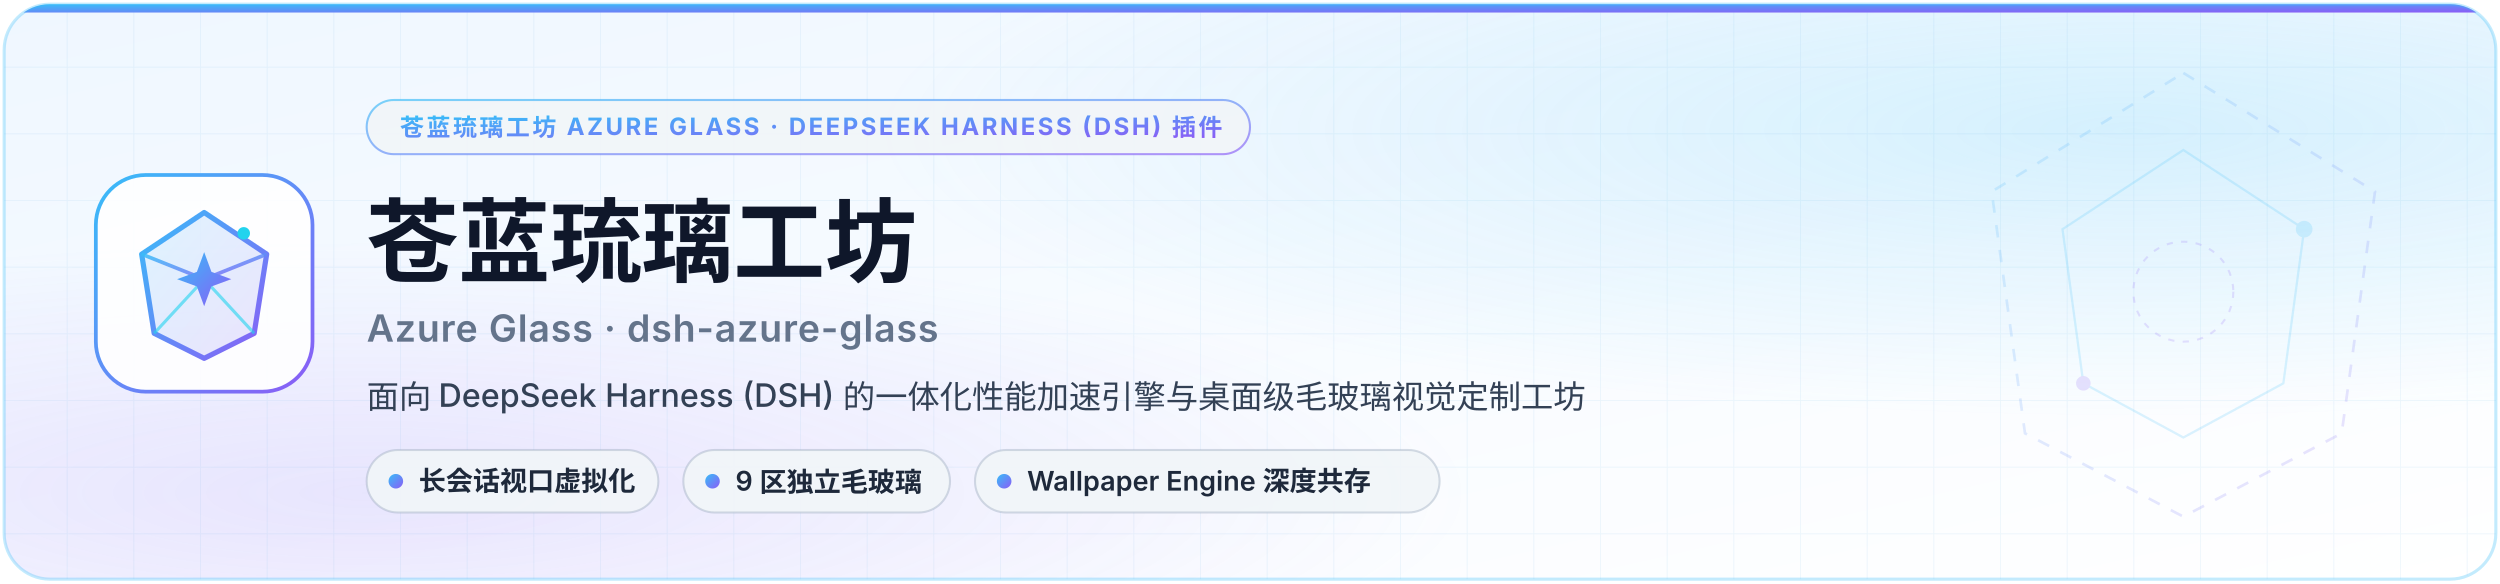
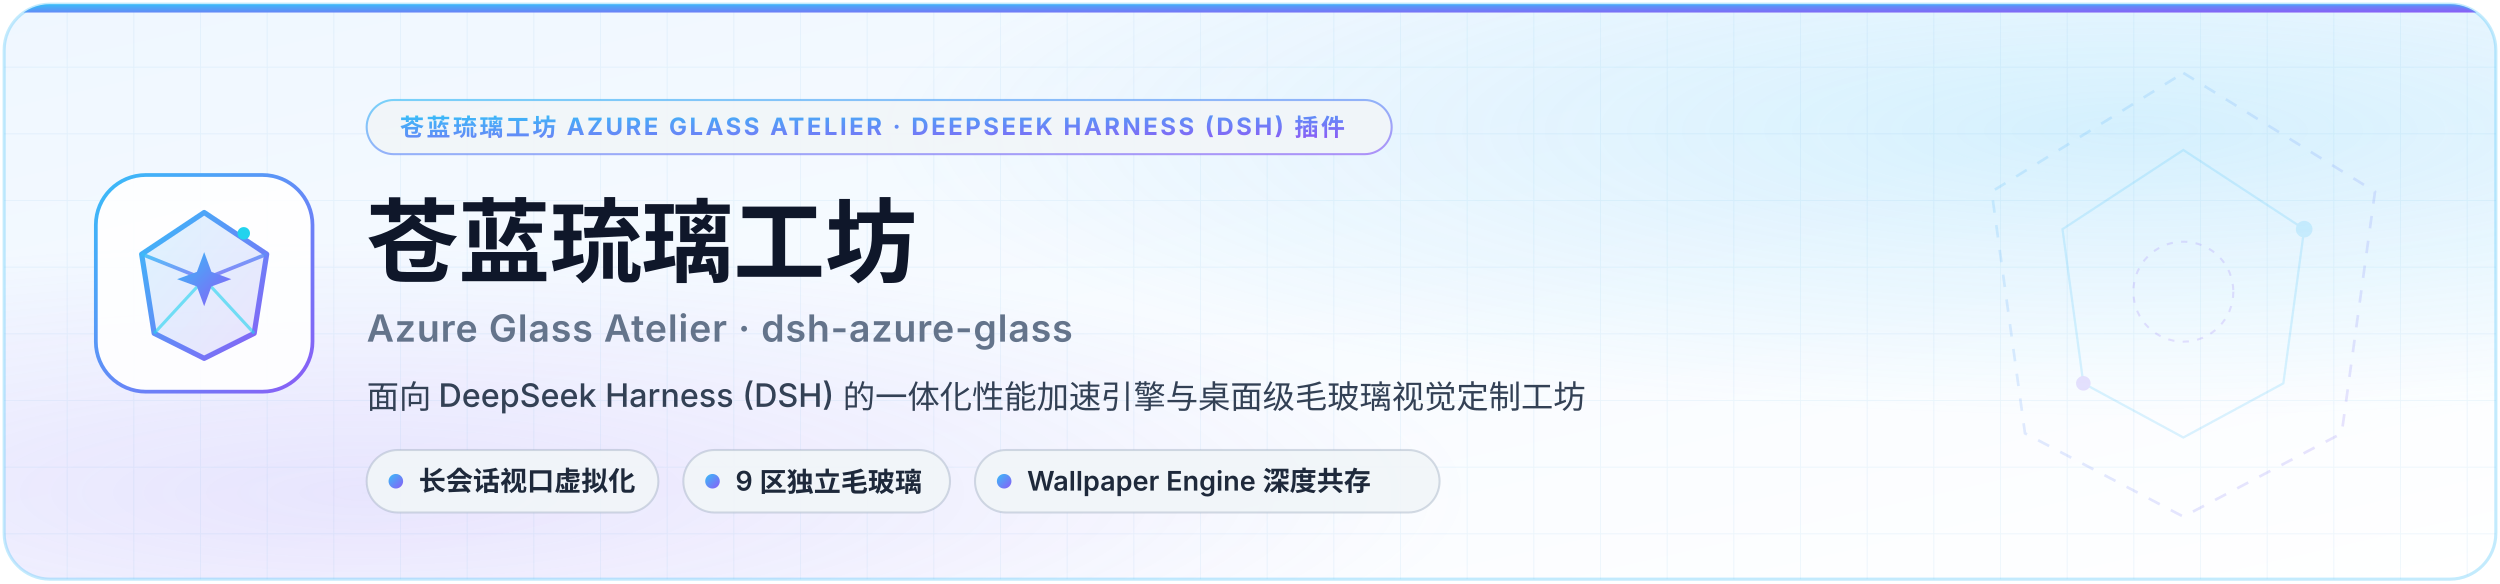
<svg xmlns="http://www.w3.org/2000/svg" viewBox="0 0 1200 280" width="1200" height="280" role="img" aria-label="苍蓝琉璃">
  <defs>
    <linearGradient id="bgGrad" x1="0%" y1="0%" x2="100%" y2="100%">
      <stop offset="0%" stop-color="#eff7ff" />
      <stop offset="100%" stop-color="#ffffff" />
    </linearGradient>
    <linearGradient id="accentGrad" x1="0%" y1="0%" x2="100%" y2="100%">
      <stop offset="0%" stop-color="#38bdf8" />
      <stop offset="100%" stop-color="#8b5cf6" />
    </linearGradient>
    <radialGradient id="glow1" cx="85%" cy="22%" r="50%">
      <stop offset="0%" stop-color="#38bdf8" stop-opacity="0.18" />
      <stop offset="100%" stop-color="#38bdf8" stop-opacity="0" />
    </radialGradient>
    <radialGradient id="glow2" cx="15%" cy="85%" r="44%">
      <stop offset="0%" stop-color="#8b5cf6" stop-opacity="0.14" />
      <stop offset="100%" stop-color="#8b5cf6" stop-opacity="0" />
    </radialGradient>
    <pattern id="gridPat" width="32" height="32" patternUnits="userSpaceOnUse">
      <path d="M 32 0 L 0 0 0 32" fill="none" stroke="#0284c7" stroke-width="0.8" stroke-opacity="0.07" />
    </pattern>
    <clipPath id="outerClip">
      <rect x="2" y="2" width="1196" height="276" rx="22" />
    </clipPath>
  </defs>
  <g clip-path="url(#outerClip)">
    <rect x="2" y="2" width="1196" height="276" rx="22" fill="url(#bgGrad)" />
    <rect x="2" y="2" width="1196" height="276" fill="url(#gridPat)" />
    <rect x="2" y="2" width="1196" height="276" fill="url(#glow1)" />
    <rect x="2" y="2" width="1196" height="276" fill="url(#glow2)" />
    <rect x="2" y="2" width="1196" height="4" fill="url(#accentGrad)" />
    <g opacity="0.18" transform="translate(1048, 140)">
      <polygon points="0,-105 92,-48 76,68 0,108 -76,68 -92,-48" fill="none" stroke="url(#accentGrad)" stroke-width="1.3" stroke-dasharray="6 6" />
      <polygon points="0,-68 58,-30 48,44 0,70 -48,44 -58,-30" fill="none" stroke="#38bdf8" stroke-width="1.1" />
      <circle cx="0" cy="0" r="24" fill="none" stroke="#8b5cf6" stroke-width="1" stroke-dasharray="3 4" />
      <circle cx="58" cy="-30" r="4" fill="#38bdf8" />
      <circle cx="-48" cy="44" r="3.5" fill="#8b5cf6" />
    </g>
    <g transform="translate(46, 84)">
      <rect width="104" height="104" rx="24" fill="rgba(255,255,255,0.88)" stroke="url(#accentGrad)" stroke-width="1.8" />
      <g transform="translate(4, 4)">
        <polygon points="48,14 78,34 72,72 48,84 24,72 18,34" fill="url(#accentGrad)" fill-opacity="0.16" stroke="url(#accentGrad)" stroke-width="2.5" stroke-linejoin="round" />
        <polyline points="18,34 48,46 78,34" fill="none" stroke="url(#accentGrad)" stroke-width="1.8" opacity="0.85" />
        <line x1="48" y1="14" x2="48" y2="84" stroke="url(#accentGrad)" stroke-width="1.6" opacity="0.65" />
        <polyline points="24,72 48,46 72,72" fill="none" stroke="#22d3ee" stroke-width="1.5" opacity="0.6" />
        <path d="M48 33 L51.5 42.5 L61 46 L51.5 49.5 L48 59 L44.5 49.5 L35 46 L44.5 42.5 Z" fill="url(#accentGrad)" />
        <circle cx="67" cy="24" r="3" fill="#22d3ee" />
      </g>
    </g>
    <g transform="translate(176, 48)">
-       <rect width="424" height="26" rx="13" fill="rgba(241,245,249,0.92)" stroke="url(#accentGrad)" stroke-width="1" stroke-opacity="0.65" />
-       <text x="16" y="17.2" font-size="11.5" font-weight="700" letter-spacing="1.2" fill="url(#accentGrad)" font-family="-apple-system, BlinkMacSystemFont, 'Segoe UI', 'PingFang SC', 'Microsoft YaHei', sans-serif">苍蓝琉璃工坊 AZURE GLASS  ·  DEEPSEEK HARNESS (DSH) 插件</text>
+       <rect width="492" height="26" rx="13" fill="rgba(241,245,249,0.92)" stroke="url(#accentGrad)" stroke-width="1" stroke-opacity="0.65" />
+       <text x="16" y="17.2" font-size="11.5" font-weight="700" letter-spacing="1.2" fill="url(#accentGrad)" font-family="-apple-system, BlinkMacSystemFont, 'Segoe UI', 'PingFang SC', 'Microsoft YaHei', sans-serif">苍蓝琉璃工坊 AZURE GLASS ATELIER  ·  DEEPSEEK HARNESS (DSH) 插件</text>
    </g>
    <text x="176" y="132" font-size="44" font-weight="800" fill="#0f172a" font-family="-apple-system, BlinkMacSystemFont, 'Segoe UI', 'PingFang SC', 'Microsoft YaHei', sans-serif">苍蓝琉璃工坊</text>
-     <text x="176" y="164" font-size="18" font-weight="600" fill="#64748b" letter-spacing="0.4" font-family="-apple-system, BlinkMacSystemFont, 'Segoe UI', 'PingFang SC', 'Microsoft YaHei', sans-serif">Azure Glass  ·  dsh-azure-glass</text>
+     <text x="176" y="164" font-size="18" font-weight="600" fill="#64748b" letter-spacing="0.4" font-family="-apple-system, BlinkMacSystemFont, 'Segoe UI', 'PingFang SC', 'Microsoft YaHei', sans-serif">Azure Glass Atelier  ·  dsh-azure-glass</text>
    <text x="176" y="196" font-size="15.5" font-weight="500" fill="#334155" font-family="-apple-system, BlinkMacSystemFont, 'Segoe UI', 'PingFang SC', 'Microsoft YaHei', sans-serif">面向 DeepSeek Harness (DSH) 的一体化性能加速引擎与桌面级毛玻璃视觉定制工坊</text>
    <g transform="translate(176, 216)">
      <rect width="140" height="30" rx="15" fill="rgba(241,245,249,0.92)" stroke="rgba(148,163,184,0.38)" stroke-width="1" />
      <circle cx="14" cy="15" r="3.5" fill="url(#accentGrad)" />
      <text x="25" y="19.5" font-size="13" font-weight="600" fill="#1e293b" font-family="-apple-system, BlinkMacSystemFont, 'Segoe UI', 'PingFang SC', 'Microsoft YaHei', sans-serif">长会话视口虚拟化</text>
    </g>
    <g transform="translate(328, 216)">
      <rect width="128" height="30" rx="15" fill="rgba(241,245,249,0.92)" stroke="rgba(148,163,184,0.38)" stroke-width="1" />
      <circle cx="14" cy="15" r="3.5" fill="url(#accentGrad)" />
      <text x="25" y="19.5" font-size="13" font-weight="600" fill="#1e293b" font-family="-apple-system, BlinkMacSystemFont, 'Segoe UI', 'PingFang SC', 'Microsoft YaHei', sans-serif">9 区独立毛玻璃</text>
    </g>
    <g transform="translate(468, 216)">
      <rect width="223" height="30" rx="15" fill="rgba(241,245,249,0.92)" stroke="rgba(148,163,184,0.38)" stroke-width="1" />
      <circle cx="14" cy="15" r="3.5" fill="url(#accentGrad)" />
      <text x="25" y="19.5" font-size="13" font-weight="600" fill="#1e293b" font-family="-apple-system, BlinkMacSystemFont, 'Segoe UI', 'PingFang SC', 'Microsoft YaHei', sans-serif">Wallpaper Engine 深度共存</text>
    </g>
  </g>
  <rect x="2" y="2" width="1196" height="276" rx="22" fill="none" stroke="rgba(56,189,248,0.30)" stroke-width="1.5" />
</svg>
